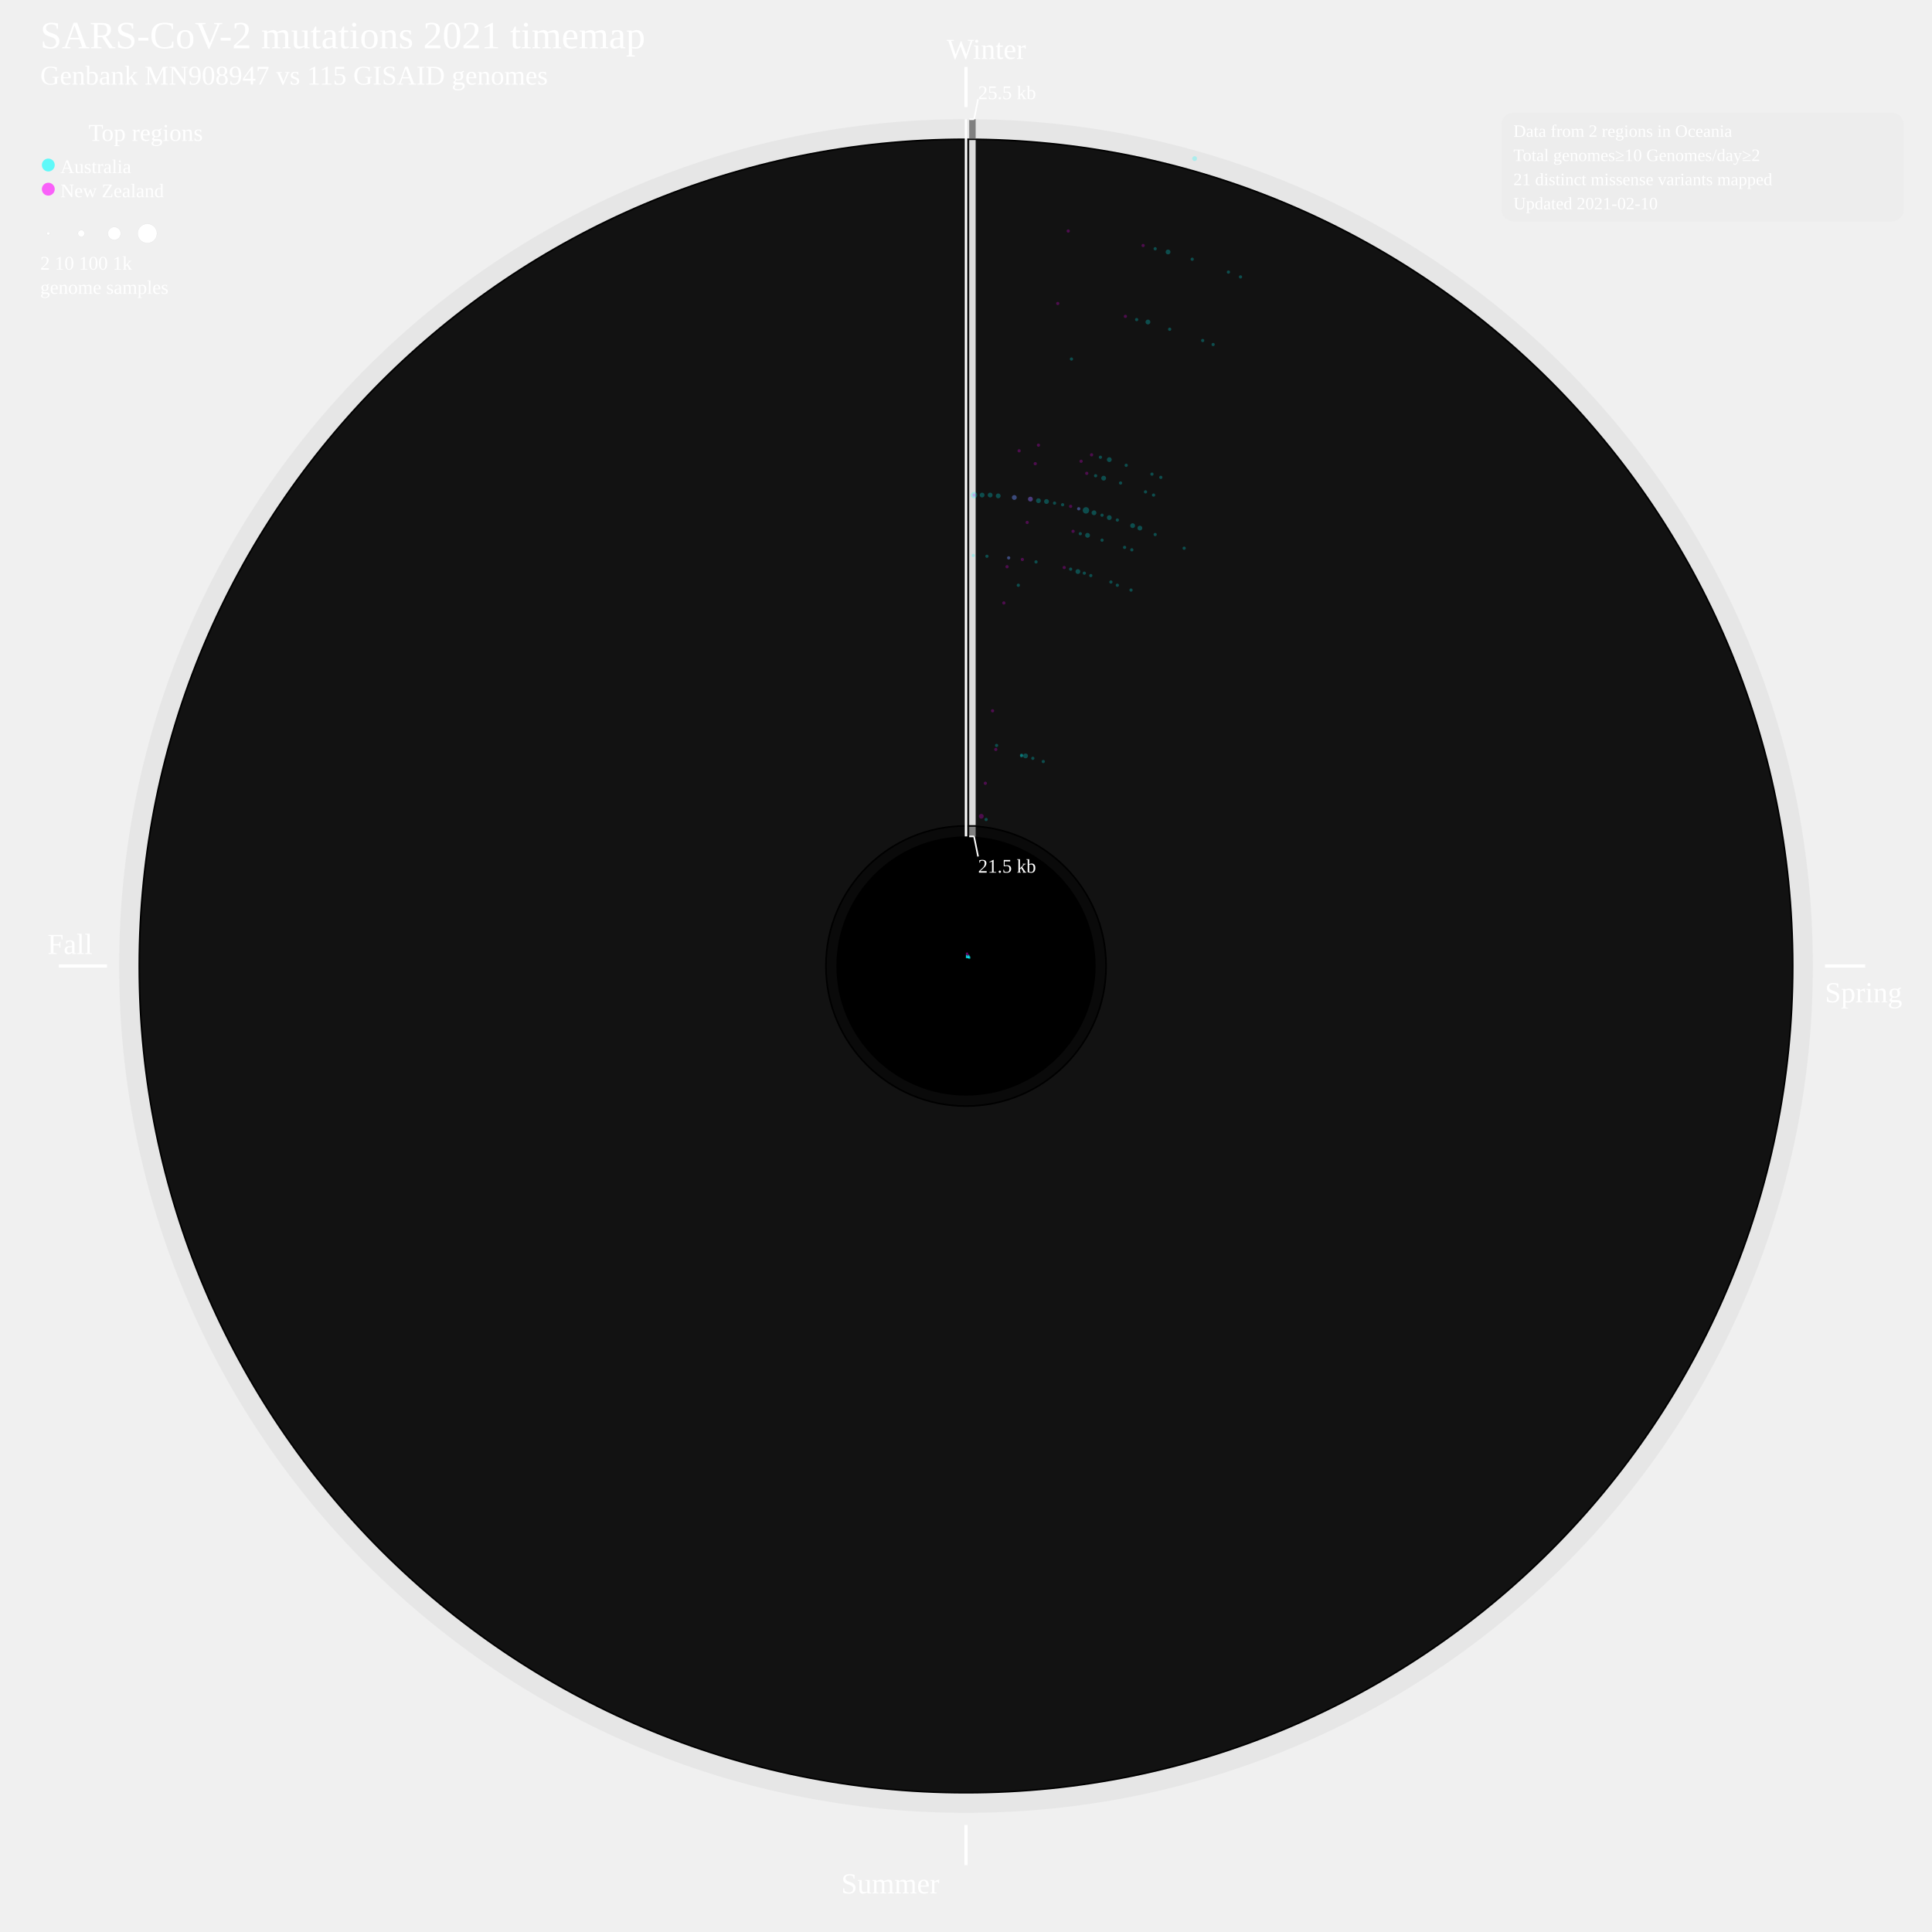
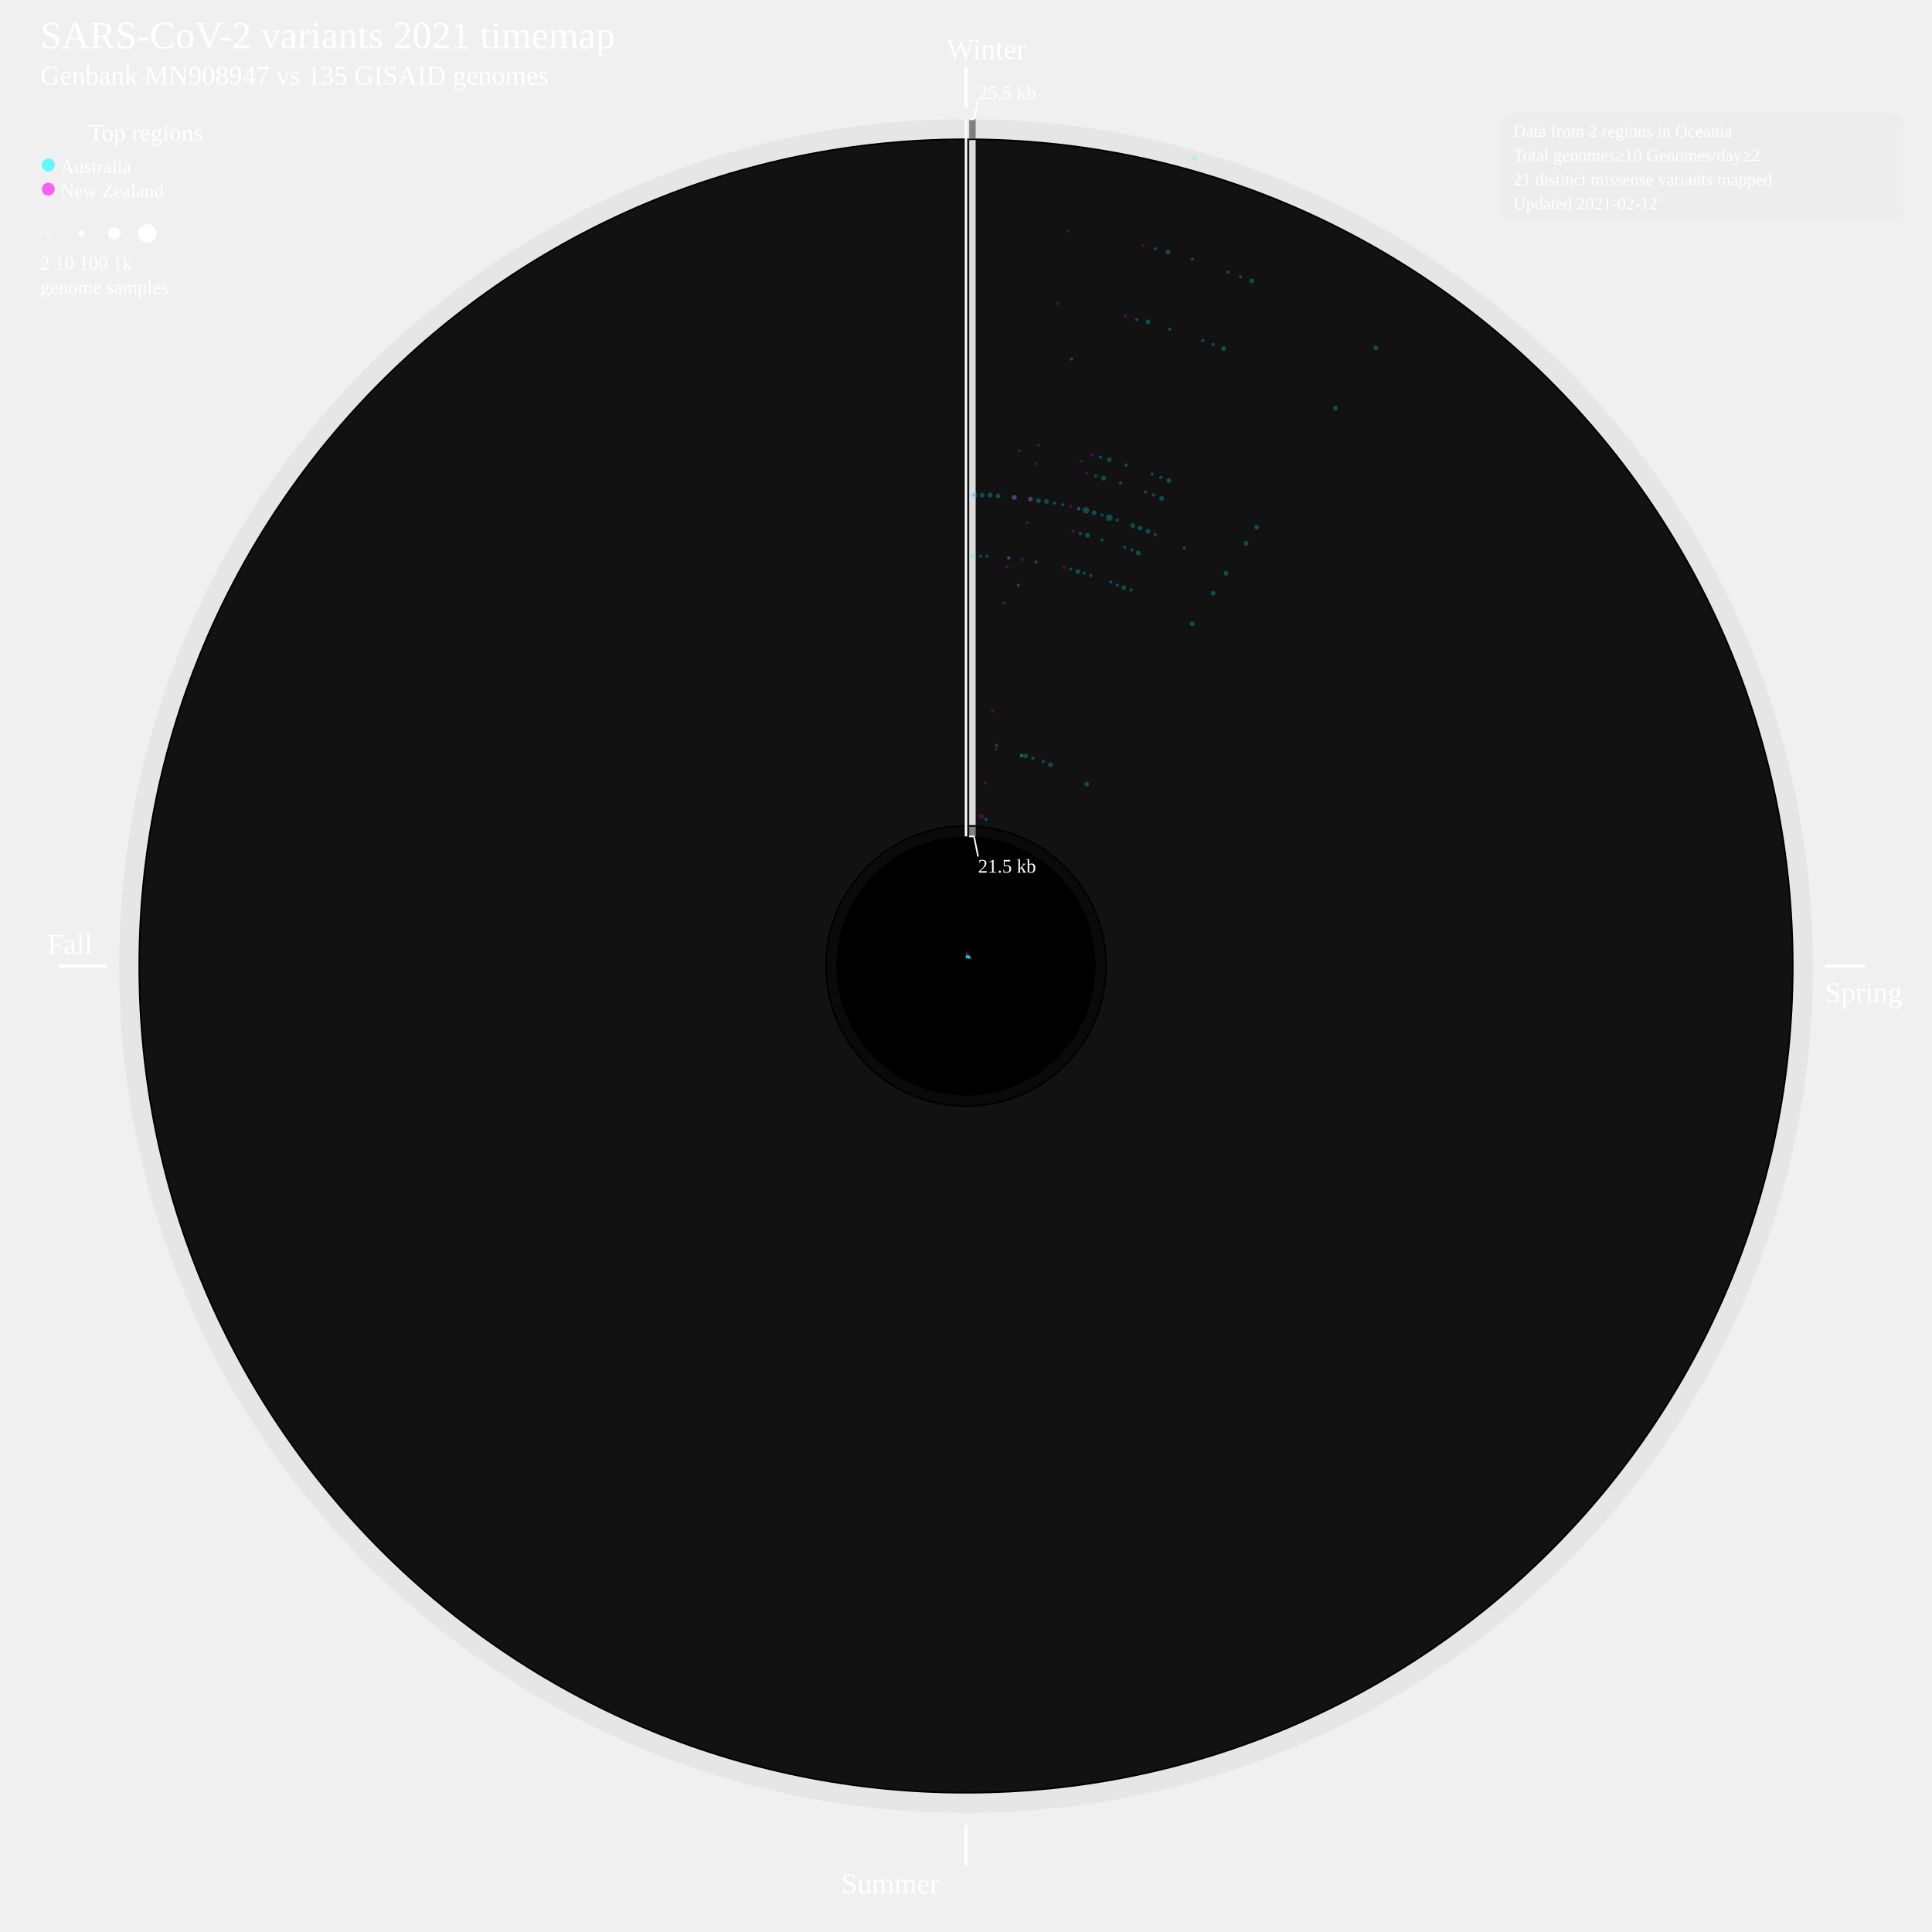
<svg xmlns="http://www.w3.org/2000/svg" width="2400" height="2400" style="background-color:black">
  <defs>
    <style type="text/css">
	.sb {
	stroke-width:0.8;
	stroke-opacity:50%;
	}
	.cv {
	stroke: none;
	fill-opacity:0.25;
	}
	a:link, a:visited {
	cursor: pointer;
	}
	a:hover, a:active {
	outline: dotted 2px yellow;
	}
	g:hover, g:active {
	outline: dotted 2px yellow;
	}
	</style>
  </defs>
  <circle cx="1200" cy="1200" r="1052" style="fill:grey;stroke:black;stroke-width:0;fill-opacity:0.085;" />
  <circle cx="1200" cy="1200" r="1028" style="fill:black;stroke:black;stroke-width:0;fill-opacity:1;" />
  <circle cx="1200" cy="1200" r="1026" style="fill:gainsboro;stroke:black;stroke-width:0;fill-opacity:0.085;" />
  <circle cx="1200" cy="1200" r="175" style="fill:black;stroke:black;stroke-width:0;fill-opacity:1;" />
  <circle cx="1200" cy="1200" r="173" style="fill:grey;stroke:black;stroke-width:0;fill-opacity:0.085;" />
  <circle cx="1200" cy="1200" r="161" style="fill:black;stroke:black;stroke-width:0;fill-opacity:1;" />
  <a href="https://bcgsc.github.io/SARS2_2021">
-     <text font-size="4.0em" x="50" y="60" fill="white">SARS-CoV-2 mutations 2021 timemap</text>
+     <text font-size="4.0em" x="50" y="60" fill="white">SARS-CoV-2 variants 2021 timemap</text>
  </a>
-   <text font-size="2.8em" x="50" y="105" fill="white">Genbank MN908947 vs 115 GISAID genomes</text>
+   <text font-size="2.8em" x="50" y="105" fill="white">Genbank MN908947 vs 135 GISAID genomes</text>
  <line x1="1200" y1="83.131" x2="1200" y2="133.131" style="stroke:white;stroke-width:4" />
  <text font-size="3.0em" x="1176" y="73.131" fill="white">Winter</text>
  <line x1="2267" y1="1200" x2="2317" y2="1200" style="stroke:white;stroke-width:4" />
  <text font-size="3.0em" x="2267" y="1245" fill="white">Spring</text>
  <line x1="1200" y1="2267" x2="1200" y2="2317" style="stroke:white;stroke-width:4" />
  <text font-size="3.0em" x="1045" y="2352" fill="white">Summer</text>
  <line x1="133" y1="1200" x2="73" y2="1200" style="stroke:white;stroke-width:4" />
  <text font-size="3.0em" x="59" y="1185" fill="white">Fall</text>
  <g>
    <line x1="1208" y1="1039" x2="1208" y2="1027" style="stroke:grey;stroke-width:8" />
  </g>
  <g>
    <line x1="1208" y1="1025" x2="1208" y2="174" style="stroke:gainsboro;stroke-width:8" />
  </g>
  <g>
    <line x1="1208" y1="172" x2="1208" y2="148" style="stroke:grey;stroke-width:8" />
  </g>
  <line x1="1200" y1="148.131" x2="1200" y2="1039" style="stroke:white;stroke-width:3" />
  <line x1="1204" y1="148.131" x2="1210" y2="148.131" style="stroke:white;stroke-width:2" />
  <line x1="1210" y1="148.131" x2="1215" y2="123.131" style="stroke:white;stroke-width:2" />
  <line x1="1204" y1="1039" x2="1210" y2="1039" style="stroke:white;stroke-width:2" />
  <line x1="1210" y1="1039" x2="1215" y2="1064" style="stroke:white;stroke-width:2" />
  <text font-size="2.0em" x="1215" y="123.131" fill="white">25.5 kb</text>
  <text font-size="2.0em" x="1215" y="1084" fill="white">21.5 kb</text>
  <text font-size="2.5em" x="110" y="175" fill="white">Top regions</text>
  <circle cx="60" cy="205" r="8" style="fill:cyan;stroke:black;stroke-width:0;fill-opacity:0.6;" />
  <text font-size="2.0em" x="75" y="215" fill="white">Australia</text>
  <circle cx="60" cy="235" r="8" style="fill:fuchsia;stroke:black;stroke-width:0;fill-opacity:0.6;" />
  <text font-size="2.0em" x="75" y="245" fill="white">New Zealand</text>
  <circle cx="60" cy="290" r="1.908" style="fill:white;stroke:lightgrey;stroke-width:0.2;" />
  <circle cx="101" cy="290" r="4.166" style="fill:white;stroke:lightgrey;stroke-width:0.2;" />
  <circle cx="142" cy="290" r="8.017" style="fill:white;stroke:lightgrey;stroke-width:0.2;" />
  <circle cx="183" cy="290" r="12.002" style="fill:white;stroke:lightgrey;stroke-width:0.2;" />
  <text font-size="2.0em" x="50" y="335" fill="white">2      10        100        1k</text>
  <text font-size="2.0em" x="50" y="365" fill="white">genome samples</text>
  <g>
-     <line x1="1200.2" y1="1190.0" x2="1200.3" y2="1185.5" style="stroke:cyan;" class="sb" />
-   </g>
-   <g>
-     <line x1="1200.3" y1="1185.5" x2="1200.3" y2="1183.4" style="stroke:fuchsia;" class="sb" />
-   </g>
-   <g>
-     <circle cx="1209" cy="690" r="2" style="fill:cyan;" class="cv" />
+     <line x1="1200.2" y1="1190.0" x2="1200.3" y2="1185.0" style="stroke:cyan;" class="sb" />
+   </g>
+   <g>
+     <line x1="1200.3" y1="1185.0" x2="1200.3" y2="1182.8" style="stroke:fuchsia;" class="sb" />
+   </g>
+   <g>
+     <circle cx="1209" cy="690" r="3" style="fill:cyan;" class="cv" />
  </g>
  <g>
    <circle cx="1210" cy="615" r="4" style="fill:cyan;" class="cv" />
  </g>
  <g>
    <circle cx="1210" cy="615" r="2" style="fill:fuchsia;" class="cv" />
  </g>
  <g>
-     <line x1="1200.3" y1="1190.0" x2="1200.5" y2="1186.5" style="stroke:cyan;" class="sb" />
+     <line x1="1200.3" y1="1190.0" x2="1200.5" y2="1186.2" style="stroke:cyan;" class="sb" />
+   </g>
+   <g>
+     <circle cx="1218" cy="691" r="2" style="fill:cyan;" class="cv" />
  </g>
  <g>
    <circle cx="1220" cy="615" r="3" style="fill:cyan;" class="cv" />
  </g>
  <g>
-     <line x1="1200.5" y1="1190.0" x2="1200.7" y2="1186.9" style="stroke:cyan;" class="sb" />
+     <line x1="1200.5" y1="1190.0" x2="1200.7" y2="1186.5" style="stroke:cyan;" class="sb" />
  </g>
  <g>
    <circle cx="1226" cy="691" r="2" style="fill:cyan;" class="cv" />
  </g>
  <g>
    <circle cx="1230" cy="615" r="3" style="fill:cyan;" class="cv" />
  </g>
  <g>
    <line x1="1200.7" y1="1190.0" x2="1200.9" y2="1186.9" style="stroke:cyan;" class="sb" />
  </g>
  <g>
    <circle cx="1240" cy="616" r="3" style="fill:cyan;" class="cv" />
  </g>
  <g>
    <line x1="1201.0" y1="1190.1" x2="1201.4" y2="1186.9" style="stroke:cyan;" class="sb" />
  </g>
  <g>
    <line x1="1201.4" y1="1186.9" x2="1201.7" y2="1183.1" style="stroke:fuchsia;" class="sb" />
  </g>
  <g>
    <circle cx="1219" cy="1014" r="3" style="fill:fuchsia;" class="cv" />
  </g>
  <g>
    <circle cx="1224" cy="973" r="2" style="fill:fuchsia;" class="cv" />
  </g>
  <g>
    <circle cx="1233" cy="883" r="2" style="fill:fuchsia;" class="cv" />
  </g>
  <g>
    <circle cx="1247" cy="749" r="2" style="fill:fuchsia;" class="cv" />
  </g>
  <g>
    <circle cx="1251" cy="704" r="2" style="fill:fuchsia;" class="cv" />
  </g>
  <g>
    <circle cx="1253" cy="693" r="2" style="fill:fuchsia;" class="cv" />
  </g>
  <g>
    <circle cx="1253" cy="693" r="2" style="fill:cyan;" class="cv" />
  </g>
  <g>
    <circle cx="1260" cy="618" r="3" style="fill:fuchsia;" class="cv" />
  </g>
  <g>
    <circle cx="1260" cy="618" r="3" style="fill:cyan;" class="cv" />
  </g>
  <g>
    <circle cx="1266" cy="560" r="2" style="fill:fuchsia;" class="cv" />
  </g>
  <g>
    <line x1="1201.4" y1="1190.1" x2="1201.8" y2="1187.0" style="stroke:cyan;" class="sb" />
  </g>
  <g>
    <line x1="1201.8" y1="1187.0" x2="1202.2" y2="1183.9" style="stroke:fuchsia;" class="sb" />
  </g>
  <g>
    <circle cx="1225" cy="1018" r="2" style="fill:cyan;" class="cv" />
  </g>
  <g>
    <circle cx="1237" cy="931" r="2" style="fill:fuchsia;" class="cv" />
  </g>
  <g>
    <circle cx="1238" cy="926" r="2" style="fill:cyan;" class="cv" />
  </g>
  <g>
    <circle cx="1265" cy="727" r="2" style="fill:cyan;" class="cv" />
  </g>
  <g>
    <circle cx="1270" cy="695" r="2" style="fill:fuchsia;" class="cv" />
  </g>
  <g>
    <circle cx="1276" cy="649" r="2" style="fill:fuchsia;" class="cv" />
  </g>
  <g>
    <circle cx="1280" cy="620" r="3" style="fill:cyan;" class="cv" />
  </g>
  <g>
    <circle cx="1280" cy="620" r="3" style="fill:fuchsia;" class="cv" />
  </g>
  <g>
    <circle cx="1286" cy="576" r="2" style="fill:fuchsia;" class="cv" />
  </g>
  <g>
    <circle cx="1290" cy="553" r="2" style="fill:fuchsia;" class="cv" />
  </g>
  <g>
    <circle cx="1314" cy="377" r="2" style="fill:fuchsia;" class="cv" />
  </g>
  <g>
    <circle cx="1327" cy="287" r="2" style="fill:fuchsia;" class="cv" />
  </g>
  <g>
    <line x1="1201.5" y1="1190.1" x2="1202.0" y2="1187.0" style="stroke:cyan;" class="sb" />
  </g>
  <g>
    <circle cx="1290" cy="622" r="3" style="fill:cyan;" class="cv" />
  </g>
  <g>
    <line x1="1201.7" y1="1190.1" x2="1202.3" y2="1186.7" style="stroke:cyan;" class="sb" />
  </g>
  <g>
    <circle cx="1287" cy="698" r="2" style="fill:cyan;" class="cv" />
  </g>
  <g>
    <circle cx="1300" cy="623" r="3" style="fill:cyan;" class="cv" />
  </g>
  <g>
    <circle cx="1331" cy="446" r="2" style="fill:cyan;" class="cv" />
  </g>
  <g>
    <line x1="1201.9" y1="1190.2" x2="1202.3" y2="1188.1" style="stroke:cyan;" class="sb" />
  </g>
  <g>
    <circle cx="1310" cy="625" r="2" style="fill:cyan;" class="cv" />
  </g>
  <g>
    <line x1="1202.1" y1="1190.2" x2="1202.5" y2="1188.1" style="stroke:cyan;" class="sb" />
  </g>
  <g>
    <circle cx="1320" cy="627" r="2" style="fill:cyan;" class="cv" />
  </g>
  <g>
    <line x1="1202.2" y1="1190.2" x2="1202.8" y2="1187.6" style="stroke:fuchsia;" class="sb" />
  </g>
  <g>
    <circle cx="1330" cy="629" r="2" style="fill:fuchsia;" class="cv" />
  </g>
  <g>
    <circle cx="1343" cy="573" r="2" style="fill:fuchsia;" class="cv" />
  </g>
  <g>
    <line x1="1202.4" y1="1190.3" x2="1202.9" y2="1188.2" style="stroke:cyan;" class="sb" />
  </g>
  <g>
    <line x1="1202.9" y1="1188.2" x2="1203.5" y2="1185.6" style="stroke:fuchsia;" class="sb" />
  </g>
  <g>
    <circle cx="1322" cy="705" r="2" style="fill:fuchsia;" class="cv" />
  </g>
  <g>
    <circle cx="1333" cy="660" r="2" style="fill:fuchsia;" class="cv" />
  </g>
  <g>
    <circle cx="1340" cy="632" r="2" style="fill:fuchsia;" class="cv" />
  </g>
  <g>
    <circle cx="1340" cy="632" r="2" style="fill:cyan;" class="cv" />
  </g>
  <g>
    <circle cx="1350" cy="588" r="2" style="fill:fuchsia;" class="cv" />
  </g>
  <g>
    <circle cx="1356" cy="565" r="2" style="fill:fuchsia;" class="cv" />
  </g>
  <g>
    <circle cx="1398" cy="393" r="2" style="fill:fuchsia;" class="cv" />
  </g>
  <g>
    <circle cx="1420" cy="305" r="2" style="fill:fuchsia;" class="cv" />
  </g>
  <g>
    <line x1="1202.6" y1="1190.3" x2="1203.7" y2="1185.8" style="stroke:cyan;" class="sb" />
  </g>
  <g>
    <circle cx="1269" cy="939" r="2" style="fill:cyan;" class="cv" />
  </g>
  <g>
    <circle cx="1269" cy="938" r="2" style="fill:cyan;" class="cv" />
  </g>
  <g>
    <circle cx="1330" cy="707" r="2" style="fill:cyan;" class="cv" />
  </g>
  <g>
    <circle cx="1342" cy="663" r="2" style="fill:cyan;" class="cv" />
  </g>
  <g>
    <circle cx="1349" cy="634" r="4" style="fill:cyan;" class="cv" />
  </g>
  <g>
    <circle cx="1361" cy="591" r="2" style="fill:cyan;" class="cv" />
  </g>
  <g>
    <circle cx="1367" cy="568" r="2" style="fill:cyan;" class="cv" />
  </g>
  <g>
    <circle cx="1412" cy="397" r="2" style="fill:cyan;" class="cv" />
  </g>
  <g>
    <circle cx="1435" cy="309" r="2" style="fill:cyan;" class="cv" />
  </g>
  <g>
    <line x1="1202.7" y1="1190.4" x2="1203.7" y2="1187.0" style="stroke:cyan;" class="sb" />
  </g>
  <g>
    <circle cx="1274" cy="939" r="3" style="fill:cyan;" class="cv" />
  </g>
  <g>
    <circle cx="1339" cy="710" r="3" style="fill:cyan;" class="cv" />
  </g>
  <g>
    <circle cx="1351" cy="665" r="3" style="fill:cyan;" class="cv" />
  </g>
  <g>
    <circle cx="1359" cy="637" r="3" style="fill:cyan;" class="cv" />
  </g>
  <g>
    <circle cx="1371" cy="594" r="3" style="fill:cyan;" class="cv" />
  </g>
  <g>
    <circle cx="1378" cy="571" r="3" style="fill:cyan;" class="cv" />
  </g>
  <g>
    <circle cx="1426" cy="400" r="3" style="fill:cyan;" class="cv" />
  </g>
  <g>
    <circle cx="1451" cy="313" r="3" style="fill:cyan;" class="cv" />
  </g>
  <g>
    <circle cx="1484" cy="197" r="3" style="fill:cyan;" class="cv" />
  </g>
  <g>
    <line x1="1202.9" y1="1190.4" x2="1203.7" y2="1187.8" style="stroke:cyan;" class="sb" />
  </g>
  <g>
    <circle cx="1347" cy="712" r="2" style="fill:cyan;" class="cv" />
  </g>
  <g>
    <circle cx="1369" cy="640" r="2" style="fill:cyan;" class="cv" />
  </g>
  <g>
-     <line x1="1203.0" y1="1190.5" x2="1204.2" y2="1186.9" style="stroke:cyan;" class="sb" />
+     <line x1="1203.0" y1="1190.5" x2="1204.3" y2="1186.6" style="stroke:cyan;" class="sb" />
  </g>
  <g>
    <circle cx="1283" cy="942" r="2" style="fill:cyan;" class="cv" />
  </g>
  <g>
    <circle cx="1355" cy="715" r="2" style="fill:cyan;" class="cv" />
  </g>
  <g>
    <circle cx="1369" cy="671" r="2" style="fill:cyan;" class="cv" />
  </g>
  <g>
-     <circle cx="1378" cy="643" r="3" style="fill:cyan;" class="cv" />
+     <circle cx="1378" cy="643" r="4" style="fill:cyan;" class="cv" />
  </g>
  <g>
    <circle cx="1392" cy="600" r="2" style="fill:cyan;" class="cv" />
  </g>
  <g>
    <circle cx="1399" cy="578" r="2" style="fill:cyan;" class="cv" />
  </g>
  <g>
    <circle cx="1453" cy="409" r="2" style="fill:cyan;" class="cv" />
  </g>
  <g>
    <circle cx="1481" cy="322" r="2" style="fill:cyan;" class="cv" />
  </g>
  <g>
    <line x1="1203.2" y1="1190.5" x2="1203.9" y2="1188.5" style="stroke:cyan;" class="sb" />
  </g>
  <g>
    <circle cx="1388" cy="646" r="2" style="fill:cyan;" class="cv" />
  </g>
  <g>
    <line x1="1203.4" y1="1190.6" x2="1204.1" y2="1188.6" style="stroke:cyan;" class="sb" />
  </g>
  <g>
    <line x1="1203.5" y1="1190.6" x2="1204.6" y2="1187.7" style="stroke:cyan;" class="sb" />
  </g>
  <g>
    <circle cx="1296" cy="946" r="2" style="fill:cyan;" class="cv" />
  </g>
  <g>
    <circle cx="1380" cy="723" r="2" style="fill:cyan;" class="cv" />
  </g>
  <g>
    <circle cx="1397" cy="680" r="2" style="fill:cyan;" class="cv" />
  </g>
  <g>
    <circle cx="1407" cy="653" r="3" style="fill:cyan;" class="cv" />
  </g>
  <g>
    <circle cx="1423" cy="611" r="2" style="fill:cyan;" class="cv" />
  </g>
  <g>
    <circle cx="1431" cy="589" r="2" style="fill:cyan;" class="cv" />
  </g>
  <g>
    <circle cx="1494" cy="423" r="2" style="fill:cyan;" class="cv" />
  </g>
  <g>
    <circle cx="1526" cy="338" r="2" style="fill:cyan;" class="cv" />
  </g>
  <g>
    <line x1="1203.7" y1="1190.7" x2="1204.9" y2="1187.8" style="stroke:cyan;" class="sb" />
  </g>
  <g>
    <circle cx="1388" cy="727" r="2" style="fill:cyan;" class="cv" />
  </g>
  <g>
    <circle cx="1406" cy="683" r="2" style="fill:cyan;" class="cv" />
  </g>
  <g>
    <circle cx="1416" cy="656" r="3" style="fill:cyan;" class="cv" />
  </g>
  <g>
    <circle cx="1433" cy="615" r="2" style="fill:cyan;" class="cv" />
  </g>
  <g>
    <circle cx="1442" cy="593" r="2" style="fill:cyan;" class="cv" />
  </g>
  <g>
    <circle cx="1507" cy="428" r="2" style="fill:cyan;" class="cv" />
  </g>
  <g>
    <circle cx="1541" cy="344" r="2" style="fill:cyan;" class="cv" />
  </g>
  <g>
+     <line x1="1203.9" y1="1190.8" x2="1205.1" y2="1187.9" style="stroke:cyan;" class="sb" />
+   </g>
+   <g>
+     <circle cx="1305" cy="950" r="3" style="fill:cyan;" class="cv" />
+   </g>
+   <g>
+     <circle cx="1396" cy="730" r="3" style="fill:cyan;" class="cv" />
+   </g>
+   <g>
+     <circle cx="1414" cy="687" r="3" style="fill:cyan;" class="cv" />
+   </g>
+   <g>
+     <circle cx="1426" cy="660" r="3" style="fill:cyan;" class="cv" />
+   </g>
+   <g>
+     <circle cx="1443" cy="619" r="3" style="fill:cyan;" class="cv" />
+   </g>
+   <g>
+     <circle cx="1452" cy="597" r="3" style="fill:cyan;" class="cv" />
+   </g>
+   <g>
+     <circle cx="1520" cy="433" r="3" style="fill:cyan;" class="cv" />
+   </g>
+   <g>
+     <circle cx="1555" cy="349" r="3" style="fill:cyan;" class="cv" />
+   </g>
+   <g>
    <line x1="1204.0" y1="1190.8" x2="1205.1" y2="1188.4" style="stroke:cyan;" class="sb" />
  </g>
  <g>
    <circle cx="1405" cy="733" r="2" style="fill:cyan;" class="cv" />
  </g>
  <g>
    <circle cx="1435" cy="664" r="2" style="fill:cyan;" class="cv" />
  </g>
  <g>
    <line x1="1204.6" y1="1191.1" x2="1205.6" y2="1189.2" style="stroke:cyan;" class="sb" />
  </g>
  <g>
    <circle cx="1471" cy="681" r="2" style="fill:cyan;" class="cv" />
+   </g>
+   <g>
+     <line x1="1205.5" y1="1191.7" x2="1207.5" y2="1188.7" style="stroke:cyan;" class="sb" />
+   </g>
+   <g>
+     <circle cx="1350" cy="974" r="3" style="fill:cyan;" class="cv" />
+   </g>
+   <g>
+     <circle cx="1481" cy="775" r="3" style="fill:cyan;" class="cv" />
+   </g>
+   <g>
+     <circle cx="1507" cy="737" r="3" style="fill:cyan;" class="cv" />
+   </g>
+   <g>
+     <circle cx="1523" cy="712" r="3" style="fill:cyan;" class="cv" />
+   </g>
+   <g>
+     <circle cx="1548" cy="675" r="3" style="fill:cyan;" class="cv" />
+   </g>
+   <g>
+     <circle cx="1561" cy="655" r="3" style="fill:cyan;" class="cv" />
+   </g>
+   <g>
+     <circle cx="1659" cy="507" r="3" style="fill:cyan;" class="cv" />
+   </g>
+   <g>
+     <circle cx="1709" cy="432" r="3" style="fill:cyan;" class="cv" />
  </g>
  <rect x="1865" y="140" width="500" height="135" rx="15" style="fill:gainsboro;stroke-width:0;fill-opacity:0.15;" />
  <text font-size="1.8em" x="1880" y="170" fill="white">Data from 2 regions in Oceania</text>
  <text font-size="1.8em" x="1880" y="200" fill="white">Total genomes≥10  Genomes/day≥2</text>
  <text font-size="1.8em" x="1880" y="230" fill="white">21 distinct missense variants mapped</text>
-   <text font-size="1.8em" x="1880" y="260" fill="white">Updated 2021-02-10</text>
+   <text font-size="1.8em" x="1880" y="260" fill="white">Updated 2021-02-12</text>
</svg>
